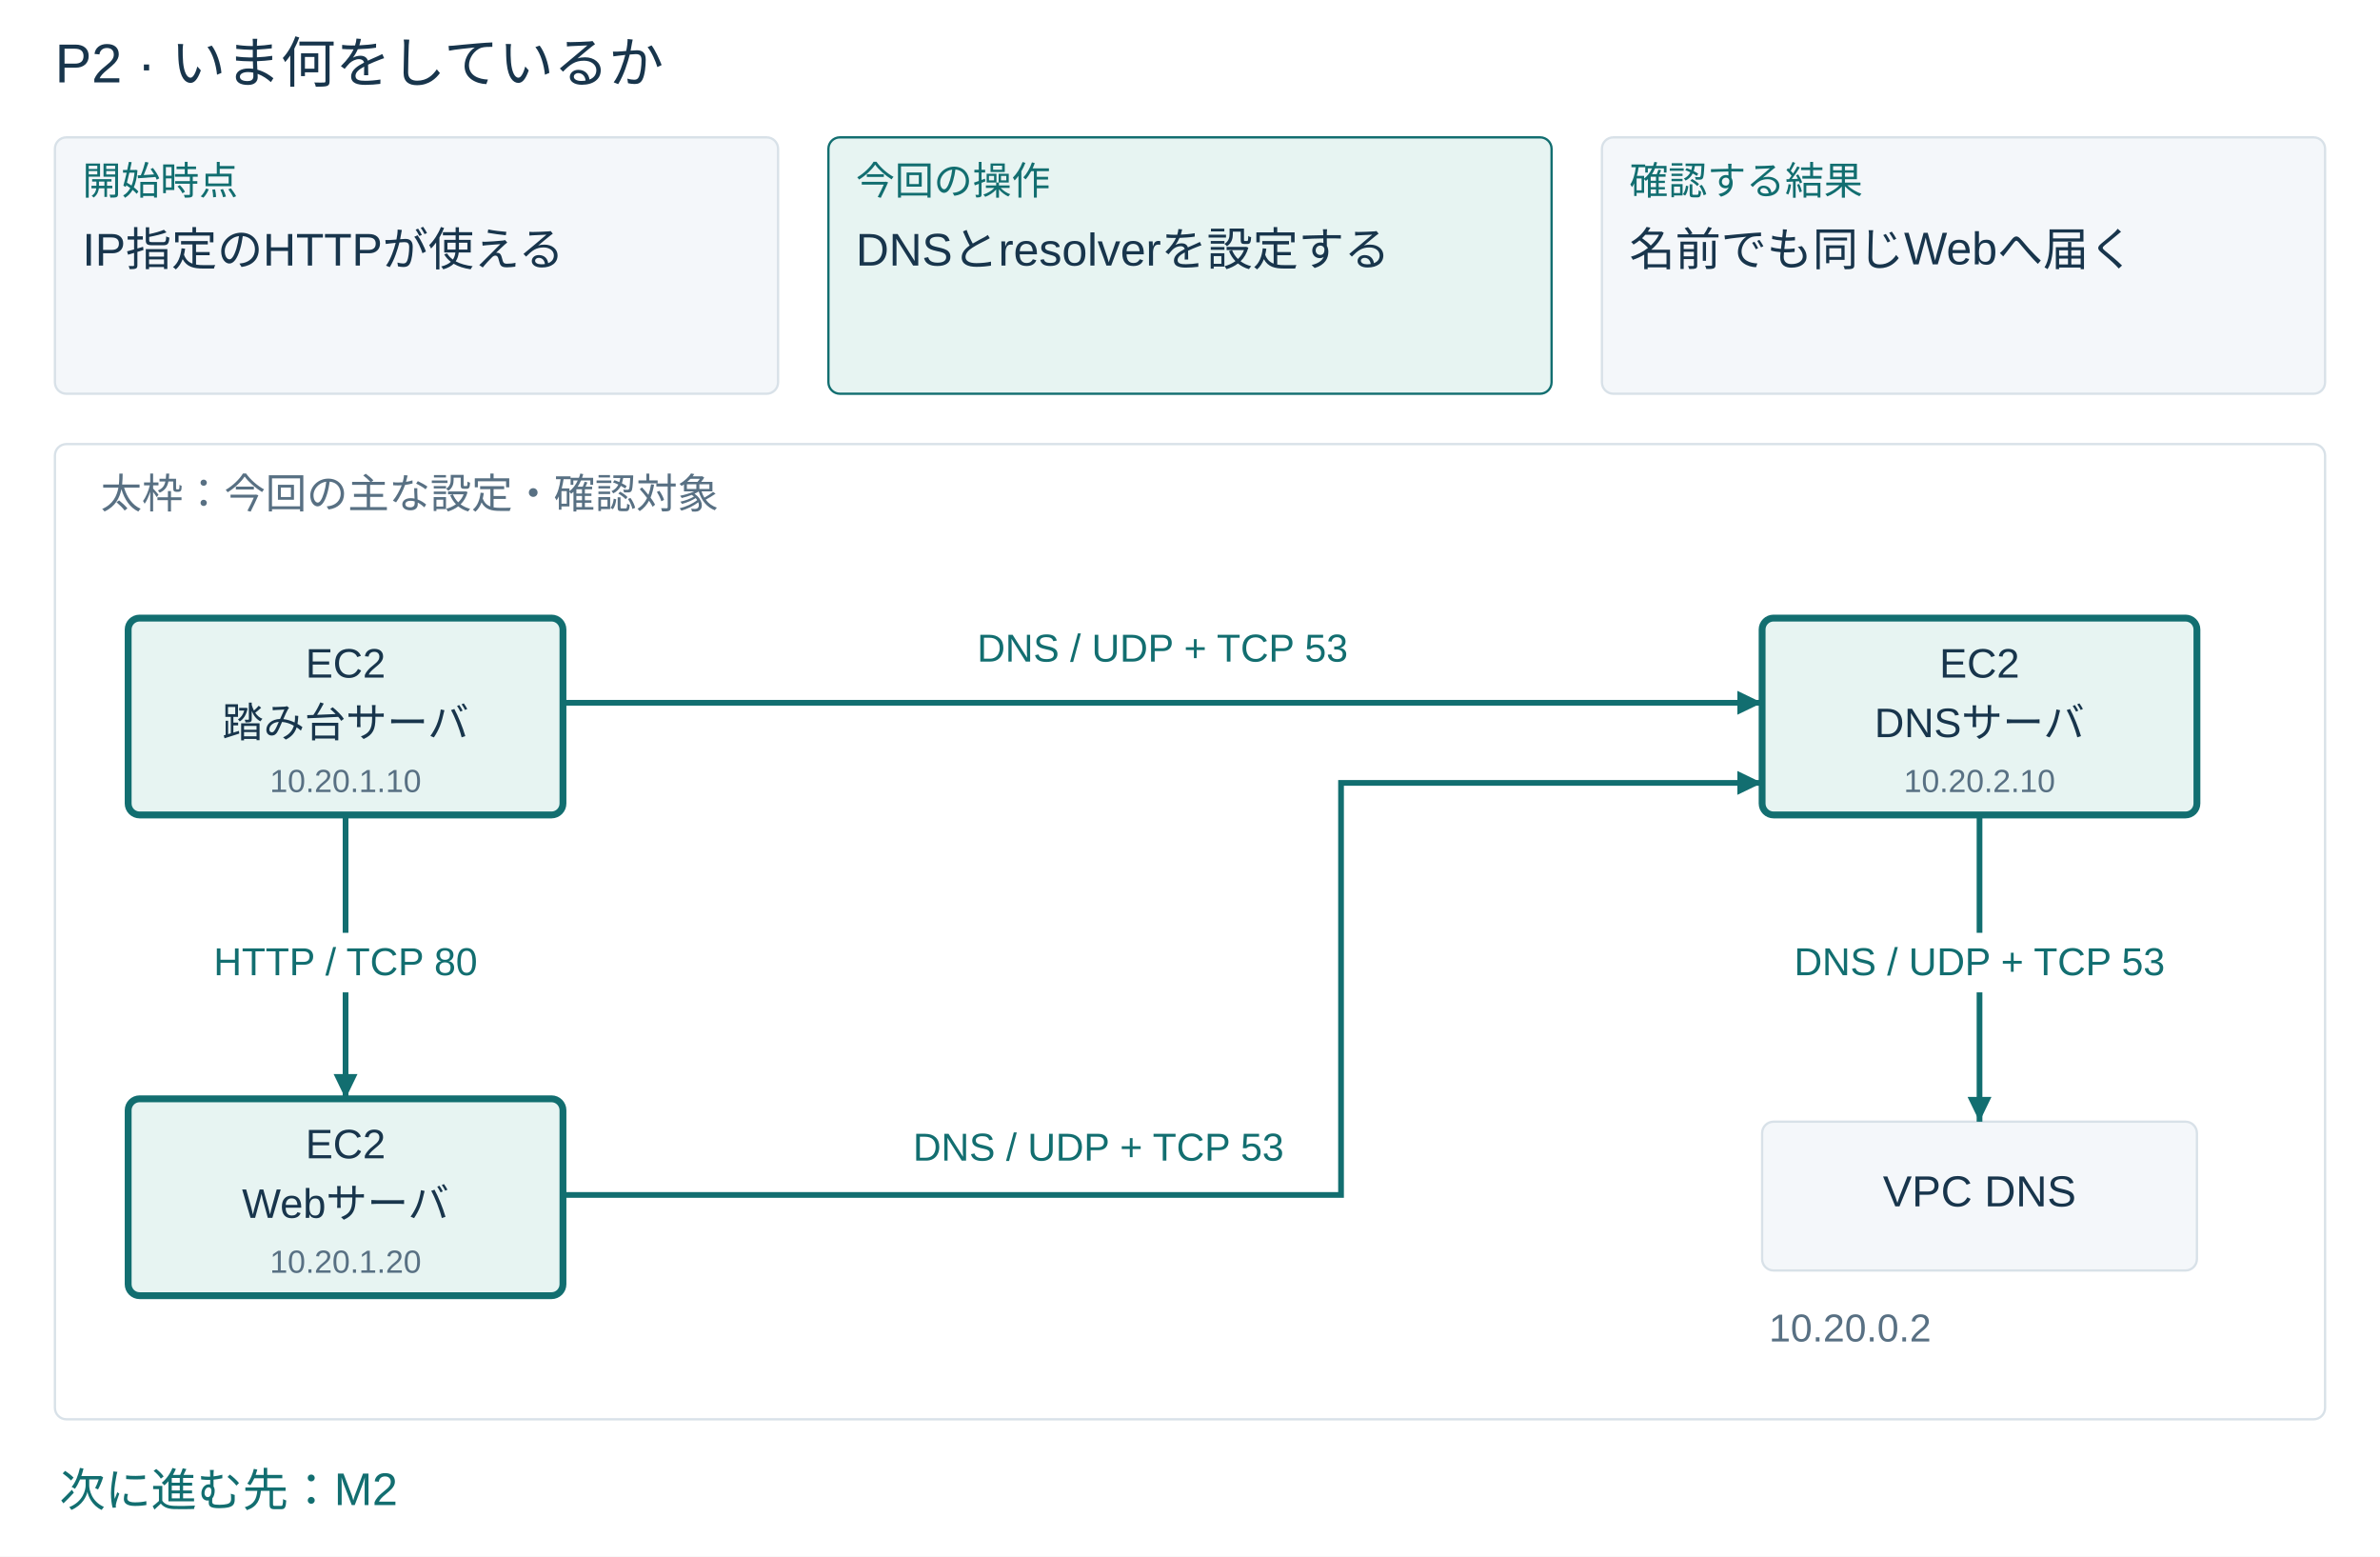
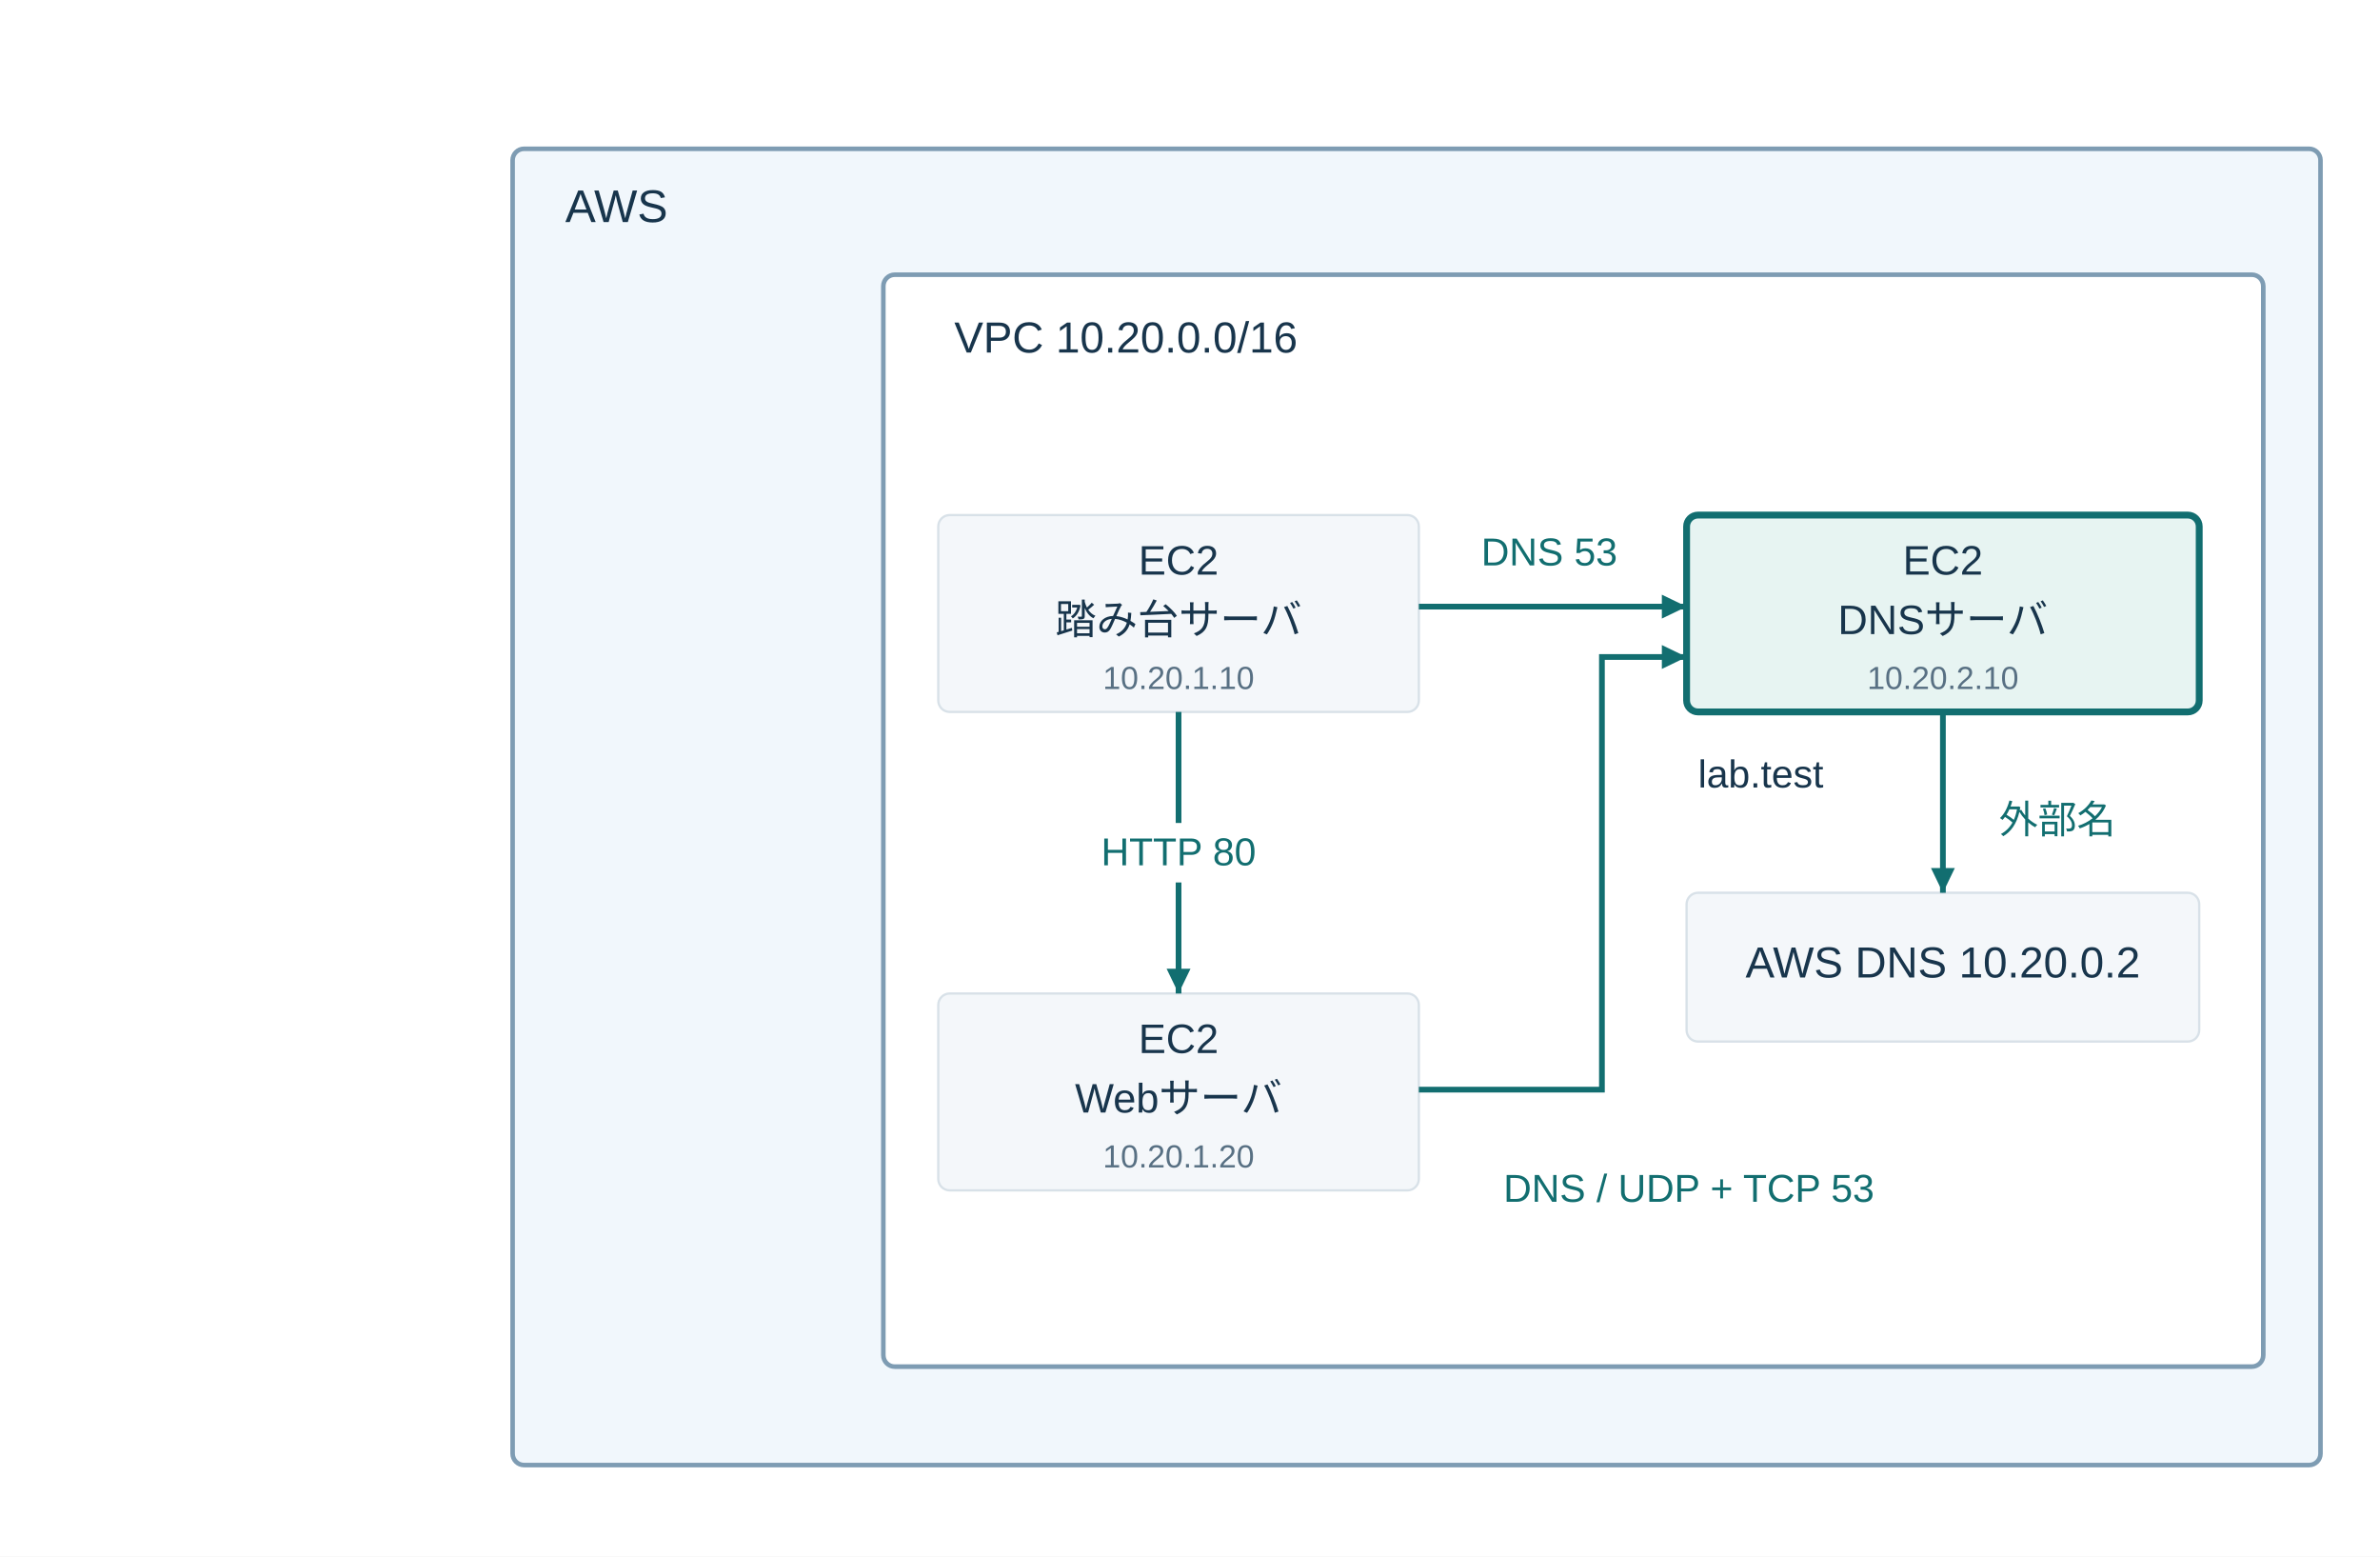
<svg xmlns="http://www.w3.org/2000/svg" width="1040" height="680" viewBox="0 0 1040 680" role="img">
  <rect width="1040" height="680" fill="white" />
-   <text x="24" y="36" font-size="24" font-family="Arial,MS Gothic,sans-serif" fill="#18354c">P2 · いま何をしているか</text>
-   <rect x="24" y="60" width="316" height="112" rx="5" fill="#f4f7fa" stroke="#d8e1e8" stroke-width="1" />
-   <text x="36" y="85" font-size="17" font-family="Arial,MS Gothic,sans-serif" fill="#126e70">開始時点</text>
-   <text x="36" y="116" font-size="20" font-family="Arial,MS Gothic,sans-serif" fill="#18354c">IP指定のHTTPが使える</text>
-   <rect x="362" y="60" width="316" height="112" rx="5" fill="#e7f4f2" stroke="#126e70" stroke-width="1" />
-   <text x="374" y="85" font-size="17" font-family="Arial,MS Gothic,sans-serif" fill="#126e70">今回の操作</text>
-   <text x="374" y="116" font-size="20" font-family="Arial,MS Gothic,sans-serif" fill="#18354c">DNSとresolverを設定する</text>
-   <rect x="700" y="60" width="316" height="112" rx="5" fill="#f4f7fa" stroke="#d8e1e8" stroke-width="1" />
-   <text x="712" y="85" font-size="17" font-family="Arial,MS Gothic,sans-serif" fill="#126e70">確認する結果</text>
-   <text x="712" y="116" font-size="20" font-family="Arial,MS Gothic,sans-serif" fill="#18354c">名前でも同じWebへ届く</text>
-   <rect x="24" y="194" width="992" height="426" rx="5" fill="white" stroke="#d8e1e8" stroke-width="1" />
-   <text x="44" y="222" font-size="18" font-family="Arial,MS Gothic,sans-serif" fill="#587083">太枠：今回の主な設定・確認対象</text>
-   <rect x="56" y="270" width="190" height="86" rx="5" fill="#e7f4f2" stroke="#126e70" stroke-width="3" />
-   <text x="151.0" y="296" font-size="18" font-family="Arial,MS Gothic,sans-serif" fill="#18354c" text-anchor="middle">EC2</text>
-   <text x="151.0" y="322" font-size="18" font-family="Arial,MS Gothic,sans-serif" fill="#18354c" text-anchor="middle">踏み台サーバ</text>
-   <text x="151.0" y="346" font-size="14" font-family="Arial,MS Gothic,sans-serif" fill="#587083" text-anchor="middle">10.20.1.10</text>
-   <rect x="56" y="480" width="190" height="86" rx="5" fill="#e7f4f2" stroke="#126e70" stroke-width="3" />
-   <text x="151.0" y="506" font-size="18" font-family="Arial,MS Gothic,sans-serif" fill="#18354c" text-anchor="middle">EC2</text>
-   <text x="151.0" y="532" font-size="18" font-family="Arial,MS Gothic,sans-serif" fill="#18354c" text-anchor="middle">Webサーバ</text>
-   <text x="151.0" y="556" font-size="14" font-family="Arial,MS Gothic,sans-serif" fill="#587083" text-anchor="middle">10.20.1.20</text>
-   <rect x="770" y="270" width="190" height="86" rx="5" fill="#e7f4f2" stroke="#126e70" stroke-width="3" />
-   <text x="865.0" y="296" font-size="18" font-family="Arial,MS Gothic,sans-serif" fill="#18354c" text-anchor="middle">EC2</text>
-   <text x="865.0" y="322" font-size="18" font-family="Arial,MS Gothic,sans-serif" fill="#18354c" text-anchor="middle">DNSサーバ</text>
-   <text x="865.0" y="346" font-size="14" font-family="Arial,MS Gothic,sans-serif" fill="#587083" text-anchor="middle">10.20.2.10</text>
-   <rect x="770" y="490" width="190" height="65" rx="5" fill="#f4f7fa" stroke="#d8e1e8" stroke-width="1" />
-   <text x="865.0" y="527" font-size="19" font-family="Arial,MS Gothic,sans-serif" fill="#18354c" text-anchor="middle">VPC DNS</text>
-   <polyline points="246,307 770,307" fill="none" stroke="#126e70" stroke-width="2.5" />
-   <polygon points="770.00,307.00 759.19,312.22 759.19,301.78" fill="#126e70" />
-   <rect x="426.5" y="271" width="163.0" height="25" rx="5" fill="white" stroke="white" stroke-width="1" />
-   <text x="508" y="289" font-size="17" font-family="Arial,MS Gothic,sans-serif" fill="#126e70" text-anchor="middle">DNS / UDP + TCP 53</text>
-   <polyline points="151,356 151,480" fill="none" stroke="#126e70" stroke-width="2.5" />
-   <polygon points="151.00,480.00 145.78,469.19 156.22,469.19" fill="#126e70" />
-   <rect x="90.75" y="408" width="120.5" height="25" rx="5" fill="white" stroke="white" stroke-width="1" />
-   <text x="151" y="426" font-size="17" font-family="Arial,MS Gothic,sans-serif" fill="#126e70" text-anchor="middle">HTTP / TCP 80</text>
-   <polyline points="246,522 586,522 586,342 770,342" fill="none" stroke="#126e70" stroke-width="2.5" />
-   <polygon points="770.00,342.00 759.19,347.22 759.19,336.78" fill="#126e70" />
-   <rect x="398.5" y="489" width="163.0" height="25" rx="5" fill="white" stroke="white" stroke-width="1" />
-   <text x="480" y="507" font-size="17" font-family="Arial,MS Gothic,sans-serif" fill="#126e70" text-anchor="middle">DNS / UDP + TCP 53</text>
-   <polyline points="865,356 865,490" fill="none" stroke="#126e70" stroke-width="2.5" />
-   <polygon points="865.00,490.00 859.78,479.19 870.22,479.19" fill="#126e70" />
-   <rect x="783.5" y="408" width="163.0" height="25" rx="5" fill="white" stroke="white" stroke-width="1" />
-   <text x="865" y="426" font-size="17" font-family="Arial,MS Gothic,sans-serif" fill="#126e70" text-anchor="middle">DNS / UDP + TCP 53</text>
-   <text x="773" y="586" font-size="17" font-family="Arial,MS Gothic,sans-serif" fill="#587083">10.20.0.2</text>
-   <text x="26" y="658" font-size="20" font-family="Arial,MS Gothic,sans-serif" fill="#126e70">次に進む先：M2</text>
+   <rect x="224" y="65" width="790" height="575" rx="5" fill="#f1f7fc" stroke="#7e9cb3" stroke-width="2" />
+   <text x="247" y="97" font-size="20" font-family="Arial,MS Gothic,sans-serif" fill="#18354c">AWS</text>
+   <rect x="386" y="120" width="603" height="477" rx="5" fill="white" stroke="#7e9cb3" stroke-width="2" />
+   <text x="417" y="154" font-size="19" font-family="Arial,MS Gothic,sans-serif" fill="#18354c">VPC  10.20.0.0/16</text>
+   <rect x="410" y="225" width="210" height="86" rx="5" fill="#f4f7fa" stroke="#d8e1e8" stroke-width="1" />
+   <text x="515.0" y="251" font-size="18" font-family="Arial,MS Gothic,sans-serif" fill="#18354c" text-anchor="middle">EC2</text>
+   <text x="515.0" y="277" font-size="18" font-family="Arial,MS Gothic,sans-serif" fill="#18354c" text-anchor="middle">踏み台サーバ</text>
+   <text x="515.0" y="301" font-size="14" font-family="Arial,MS Gothic,sans-serif" fill="#587083" text-anchor="middle">10.20.1.10</text>
+   <rect x="410" y="434" width="210" height="86" rx="5" fill="#f4f7fa" stroke="#d8e1e8" stroke-width="1" />
+   <text x="515.0" y="460" font-size="18" font-family="Arial,MS Gothic,sans-serif" fill="#18354c" text-anchor="middle">EC2</text>
+   <text x="515.0" y="486" font-size="18" font-family="Arial,MS Gothic,sans-serif" fill="#18354c" text-anchor="middle">Webサーバ</text>
+   <text x="515.0" y="510" font-size="14" font-family="Arial,MS Gothic,sans-serif" fill="#587083" text-anchor="middle">10.20.1.20</text>
+   <rect x="737" y="225" width="224" height="86" rx="5" fill="#e7f4f2" stroke="#126e70" stroke-width="3" />
+   <text x="849.0" y="251" font-size="18" font-family="Arial,MS Gothic,sans-serif" fill="#18354c" text-anchor="middle">EC2</text>
+   <text x="849.0" y="277" font-size="18" font-family="Arial,MS Gothic,sans-serif" fill="#18354c" text-anchor="middle">DNSサーバ</text>
+   <text x="849.0" y="301" font-size="14" font-family="Arial,MS Gothic,sans-serif" fill="#587083" text-anchor="middle">10.20.2.10</text>
+   <polyline points="620,265 737,265" fill="none" stroke="#126e70" stroke-width="2.5" />
+   <polygon points="737.00,265.00 726.19,270.22 726.19,259.78" fill="#126e70" />
+   <rect x="646.5" y="229" width="61.0" height="25" rx="5" fill="white" stroke="white" stroke-width="1" />
+   <text x="677" y="247" font-size="17" font-family="Arial,MS Gothic,sans-serif" fill="#126e70" text-anchor="middle">DNS 53</text>
+   <polyline points="620,476 700,476 700,287 737,287" fill="none" stroke="#126e70" stroke-width="2.5" />
+   <polygon points="737.00,287.00 726.19,292.22 726.19,281.78" fill="#126e70" />
+   <rect x="656.5" y="507" width="163.0" height="25" rx="5" fill="white" stroke="white" stroke-width="1" />
+   <text x="738" y="525" font-size="17" font-family="Arial,MS Gothic,sans-serif" fill="#126e70" text-anchor="middle">DNS / UDP + TCP 53</text>
+   <rect x="737" y="390" width="224" height="65" rx="5" fill="#f4f7fa" stroke="#d8e1e8" stroke-width="1" />
+   <text x="849.0" y="427" font-size="19" font-family="Arial,MS Gothic,sans-serif" fill="#18354c" text-anchor="middle">AWS DNS  10.20.0.2</text>
+   <polyline points="849,311 849,390" fill="none" stroke="#126e70" stroke-width="2.5" />
+   <polygon points="849.00,390.00 843.78,379.19 854.22,379.19" fill="#126e70" />
+   <rect x="868.5" y="346" width="61.0" height="25" rx="5" fill="white" stroke="white" stroke-width="1" />
+   <text x="899" y="364" font-size="17" font-family="Arial,MS Gothic,sans-serif" fill="#126e70" text-anchor="middle">外部名</text>
+   <polyline points="515,311 515,434" fill="none" stroke="#126e70" stroke-width="2.5" />
+   <polygon points="515.00,434.00 509.78,423.19 520.22,423.19" fill="#126e70" />
+   <rect x="480.25" y="360" width="69.5" height="25" rx="5" fill="white" stroke="white" stroke-width="1" />
+   <text x="515" y="378" font-size="17" font-family="Arial,MS Gothic,sans-serif" fill="#126e70" text-anchor="middle">HTTP 80</text>
+   <text x="742" y="344" font-size="17" font-family="Arial,MS Gothic,sans-serif" fill="#18354c">lab.test</text>
</svg>
